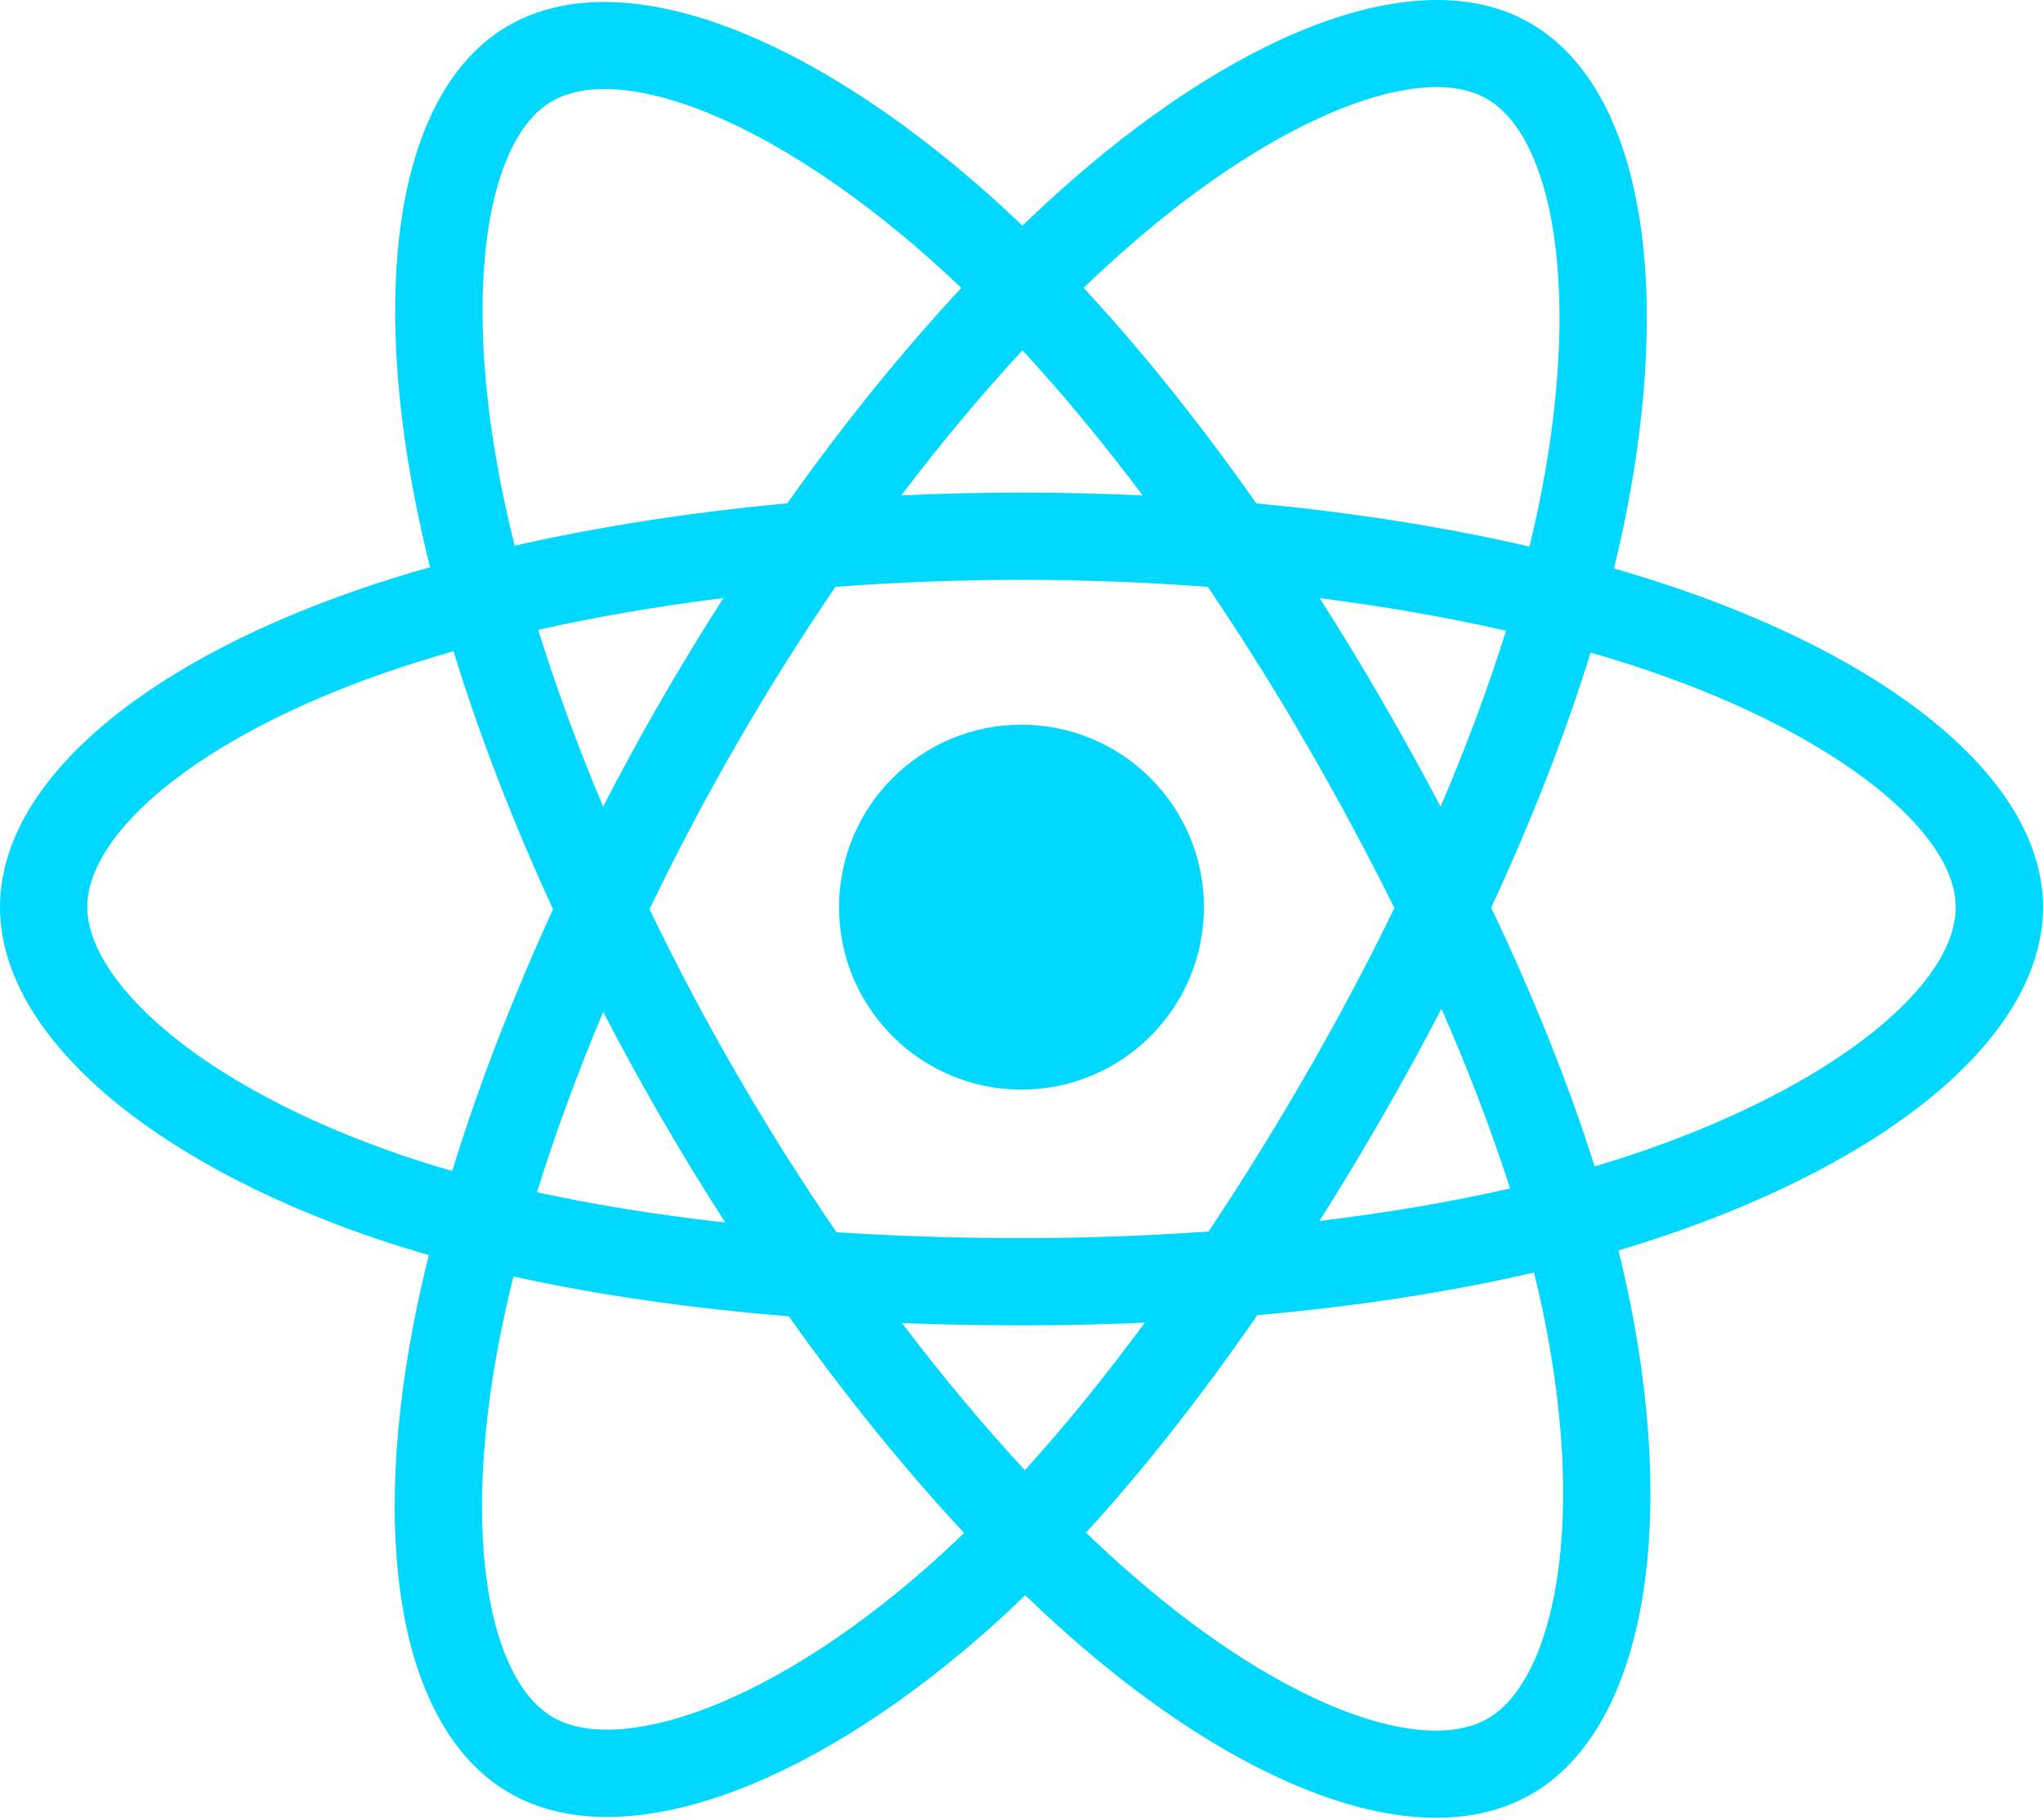
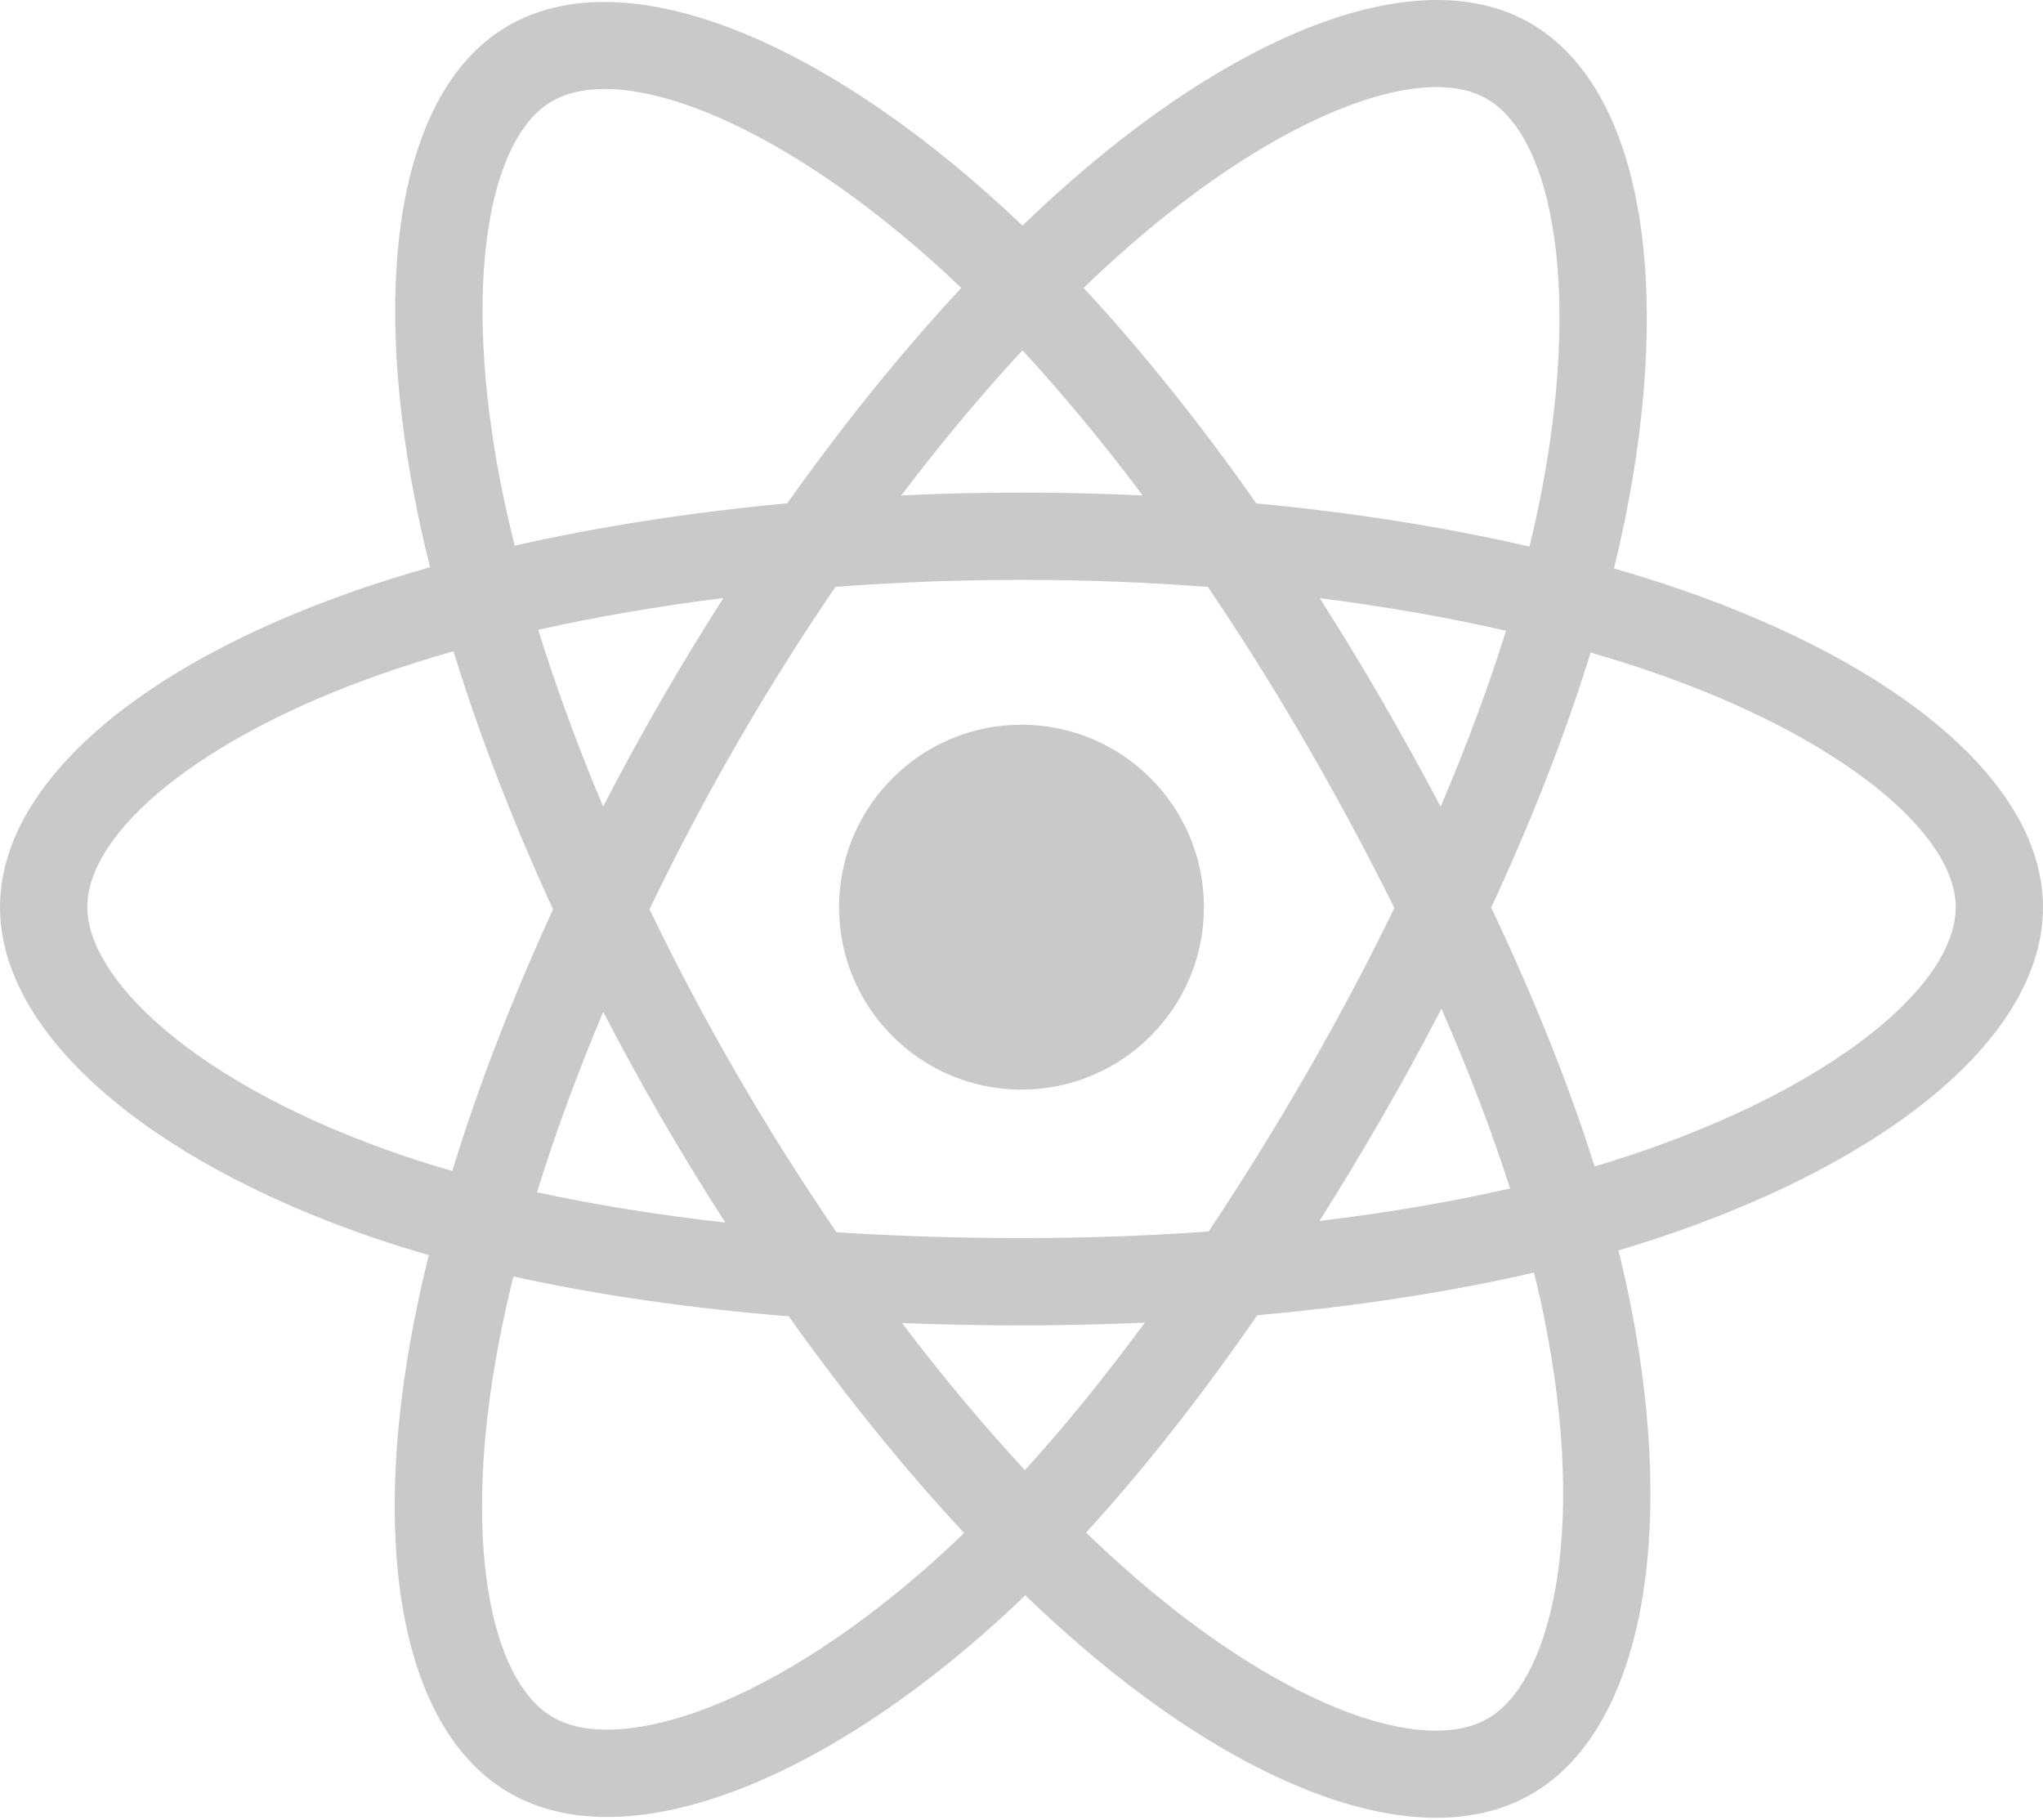
<svg xmlns="http://www.w3.org/2000/svg" aria-hidden="true" role="img" class="iconify iconify--logos" width="35.93" height="32" preserveAspectRatio="xMidYMid meet" viewBox="0 0 256 228">
-   <path fill="#00D8FF" d="M210.483 73.824a171.49 171.49 0 0 0-8.24-2.597c.465-1.9.893-3.777 1.273-5.621c6.238-30.281 2.16-54.676-11.769-62.708c-13.355-7.7-35.196.329-57.254 19.526a171.23 171.23 0 0 0-6.375 5.848a155.866 155.866 0 0 0-4.241-3.917C100.759 3.829 77.587-4.822 63.673 3.233C50.33 10.957 46.379 33.89 51.995 62.588a170.974 170.974 0 0 0 1.892 8.48c-3.28.932-6.445 1.924-9.474 2.98C17.309 83.498 0 98.307 0 113.668c0 15.865 18.582 31.778 46.812 41.427a145.52 145.52 0 0 0 6.921 2.165a167.467 167.467 0 0 0-2.01 9.138c-5.354 28.2-1.173 50.591 12.134 58.266c13.744 7.926 36.812-.22 59.273-19.855a145.567 145.567 0 0 0 5.342-4.923a168.064 168.064 0 0 0 6.92 6.314c21.758 18.722 43.246 26.282 56.54 18.586c13.731-7.949 18.194-32.003 12.4-61.268a145.016 145.016 0 0 0-1.535-6.842c1.62-.48 3.21-.974 4.76-1.488c29.348-9.723 48.443-25.443 48.443-41.52c0-15.417-17.868-30.326-45.517-39.844Zm-6.365 70.984c-1.4.463-2.836.91-4.3 1.345c-3.24-10.257-7.612-21.163-12.963-32.432c5.106-11 9.31-21.767 12.459-31.957c2.619.758 5.16 1.557 7.61 2.4c23.69 8.156 38.14 20.213 38.14 29.504c0 9.896-15.606 22.743-40.946 31.14Zm-10.514 20.834c2.562 12.94 2.927 24.64 1.23 33.787c-1.524 8.219-4.59 13.698-8.382 15.893c-8.067 4.67-25.32-1.4-43.927-17.412a156.726 156.726 0 0 1-6.437-5.87c7.214-7.889 14.423-17.06 21.459-27.246c12.376-1.098 24.068-2.894 34.671-5.345a134.17 134.17 0 0 1 1.386 6.193ZM87.276 214.515c-7.882 2.783-14.16 2.863-17.955.675c-8.075-4.657-11.432-22.636-6.853-46.752a156.923 156.923 0 0 1 1.869-8.499c10.486 2.32 22.093 3.988 34.498 4.994c7.084 9.967 14.501 19.128 21.976 27.15a134.668 134.668 0 0 1-4.877 4.492c-9.933 8.682-19.886 14.842-28.658 17.94ZM50.35 144.747c-12.483-4.267-22.792-9.812-29.858-15.863c-6.35-5.437-9.555-10.836-9.555-15.216c0-9.322 13.897-21.212 37.076-29.293c2.813-.98 5.757-1.905 8.812-2.773c3.204 10.42 7.406 21.315 12.477 32.332c-5.137 11.18-9.399 22.249-12.634 32.792a134.718 134.718 0 0 1-6.318-1.979Zm12.378-84.26c-4.811-24.587-1.616-43.134 6.425-47.789c8.564-4.958 27.502 2.111 47.463 19.835a144.318 144.318 0 0 1 3.841 3.545c-7.438 7.987-14.787 17.08-21.808 26.988c-12.04 1.116-23.565 2.908-34.161 5.309a160.342 160.342 0 0 1-1.76-7.887Zm110.427 27.268a347.8 347.8 0 0 0-7.785-12.803c8.168 1.033 15.994 2.404 23.343 4.08c-2.206 7.072-4.956 14.465-8.193 22.045a381.151 381.151 0 0 0-7.365-13.322Zm-45.032-43.861c5.044 5.465 10.096 11.566 15.065 18.186a322.04 322.04 0 0 0-30.257-.006c4.974-6.559 10.069-12.652 15.192-18.18ZM82.802 87.83a323.167 323.167 0 0 0-7.227 13.238c-3.184-7.553-5.909-14.98-8.134-22.152c7.304-1.634 15.093-2.97 23.209-3.984a321.524 321.524 0 0 0-7.848 12.897Zm8.081 65.352c-8.385-.936-16.291-2.203-23.593-3.793c2.26-7.3 5.045-14.885 8.298-22.6a321.187 321.187 0 0 0 7.257 13.246c2.594 4.48 5.28 8.868 8.038 13.147Zm37.542 31.03c-5.184-5.592-10.354-11.779-15.403-18.433c4.902.192 9.899.29 14.978.29c5.218 0 10.376-.117 15.453-.343c-4.985 6.774-10.018 12.97-15.028 18.486Zm52.198-57.817c3.422 7.8 6.306 15.345 8.596 22.52c-7.422 1.694-15.436 3.058-23.88 4.071a382.417 382.417 0 0 0 7.859-13.026a347.403 347.403 0 0 0 7.425-13.565Zm-16.898 8.101a358.557 358.557 0 0 1-12.281 19.815a329.4 329.4 0 0 1-23.444.823c-7.967 0-15.716-.248-23.178-.732a310.202 310.202 0 0 1-12.513-19.846h.001a307.41 307.41 0 0 1-10.923-20.627a310.278 310.278 0 0 1 10.89-20.637l-.001.001a307.318 307.318 0 0 1 12.413-19.761c7.613-.576 15.42-.876 23.31-.876H128c7.926 0 15.743.303 23.354.883a329.357 329.357 0 0 1 12.335 19.695a358.489 358.489 0 0 1 11.036 20.54a329.472 329.472 0 0 1-11 20.722Zm22.56-122.124c8.572 4.944 11.906 24.881 6.52 51.026c-.344 1.668-.73 3.367-1.15 5.09c-10.622-2.452-22.155-4.275-34.23-5.408c-7.034-10.017-14.323-19.124-21.64-27.008a160.789 160.789 0 0 1 5.888-5.4c18.9-16.447 36.564-22.941 44.612-18.3ZM128 90.808c12.625 0 22.86 10.235 22.86 22.86s-10.235 22.86-22.86 22.86s-22.86-10.235-22.86-22.86s10.235-22.86 22.86-22.86Z" />
+   <path fill="#c9c9c9" d="M210.483 73.824a171.49 171.49 0 0 0-8.24-2.597c.465-1.9.893-3.777 1.273-5.621c6.238-30.281 2.16-54.676-11.769-62.708c-13.355-7.7-35.196.329-57.254 19.526a171.23 171.23 0 0 0-6.375 5.848a155.866 155.866 0 0 0-4.241-3.917C100.759 3.829 77.587-4.822 63.673 3.233C50.33 10.957 46.379 33.89 51.995 62.588a170.974 170.974 0 0 0 1.892 8.48c-3.28.932-6.445 1.924-9.474 2.98C17.309 83.498 0 98.307 0 113.668c0 15.865 18.582 31.778 46.812 41.427a145.52 145.52 0 0 0 6.921 2.165a167.467 167.467 0 0 0-2.01 9.138c-5.354 28.2-1.173 50.591 12.134 58.266c13.744 7.926 36.812-.22 59.273-19.855a145.567 145.567 0 0 0 5.342-4.923a168.064 168.064 0 0 0 6.92 6.314c21.758 18.722 43.246 26.282 56.54 18.586c13.731-7.949 18.194-32.003 12.4-61.268a145.016 145.016 0 0 0-1.535-6.842c1.62-.48 3.21-.974 4.76-1.488c29.348-9.723 48.443-25.443 48.443-41.52c0-15.417-17.868-30.326-45.517-39.844Zm-6.365 70.984c-1.4.463-2.836.91-4.3 1.345c-3.24-10.257-7.612-21.163-12.963-32.432c5.106-11 9.31-21.767 12.459-31.957c2.619.758 5.16 1.557 7.61 2.4c23.69 8.156 38.14 20.213 38.14 29.504c0 9.896-15.606 22.743-40.946 31.14Zm-10.514 20.834c2.562 12.94 2.927 24.64 1.23 33.787c-1.524 8.219-4.59 13.698-8.382 15.893c-8.067 4.67-25.32-1.4-43.927-17.412a156.726 156.726 0 0 1-6.437-5.87c7.214-7.889 14.423-17.06 21.459-27.246c12.376-1.098 24.068-2.894 34.671-5.345a134.17 134.17 0 0 1 1.386 6.193ZM87.276 214.515c-7.882 2.783-14.16 2.863-17.955.675c-8.075-4.657-11.432-22.636-6.853-46.752a156.923 156.923 0 0 1 1.869-8.499c10.486 2.32 22.093 3.988 34.498 4.994c7.084 9.967 14.501 19.128 21.976 27.15a134.668 134.668 0 0 1-4.877 4.492c-9.933 8.682-19.886 14.842-28.658 17.94ZM50.35 144.747c-12.483-4.267-22.792-9.812-29.858-15.863c-6.35-5.437-9.555-10.836-9.555-15.216c0-9.322 13.897-21.212 37.076-29.293c2.813-.98 5.757-1.905 8.812-2.773c3.204 10.42 7.406 21.315 12.477 32.332c-5.137 11.18-9.399 22.249-12.634 32.792a134.718 134.718 0 0 1-6.318-1.979Zm12.378-84.26c-4.811-24.587-1.616-43.134 6.425-47.789c8.564-4.958 27.502 2.111 47.463 19.835a144.318 144.318 0 0 1 3.841 3.545c-7.438 7.987-14.787 17.08-21.808 26.988c-12.04 1.116-23.565 2.908-34.161 5.309a160.342 160.342 0 0 1-1.76-7.887Zm110.427 27.268a347.8 347.8 0 0 0-7.785-12.803c8.168 1.033 15.994 2.404 23.343 4.08c-2.206 7.072-4.956 14.465-8.193 22.045a381.151 381.151 0 0 0-7.365-13.322Zm-45.032-43.861c5.044 5.465 10.096 11.566 15.065 18.186a322.04 322.04 0 0 0-30.257-.006c4.974-6.559 10.069-12.652 15.192-18.18ZM82.802 87.83a323.167 323.167 0 0 0-7.227 13.238c-3.184-7.553-5.909-14.98-8.134-22.152c7.304-1.634 15.093-2.97 23.209-3.984a321.524 321.524 0 0 0-7.848 12.897Zm8.081 65.352c-8.385-.936-16.291-2.203-23.593-3.793c2.26-7.3 5.045-14.885 8.298-22.6a321.187 321.187 0 0 0 7.257 13.246c2.594 4.48 5.28 8.868 8.038 13.147Zm37.542 31.03c-5.184-5.592-10.354-11.779-15.403-18.433c4.902.192 9.899.29 14.978.29c5.218 0 10.376-.117 15.453-.343c-4.985 6.774-10.018 12.97-15.028 18.486Zm52.198-57.817c3.422 7.8 6.306 15.345 8.596 22.52c-7.422 1.694-15.436 3.058-23.88 4.071a382.417 382.417 0 0 0 7.859-13.026a347.403 347.403 0 0 0 7.425-13.565Zm-16.898 8.101a358.557 358.557 0 0 1-12.281 19.815a329.4 329.4 0 0 1-23.444.823c-7.967 0-15.716-.248-23.178-.732a310.202 310.202 0 0 1-12.513-19.846h.001a307.41 307.41 0 0 1-10.923-20.627a310.278 310.278 0 0 1 10.89-20.637l-.001.001a307.318 307.318 0 0 1 12.413-19.761c7.613-.576 15.42-.876 23.31-.876H128c7.926 0 15.743.303 23.354.883a329.357 329.357 0 0 1 12.335 19.695a358.489 358.489 0 0 1 11.036 20.54a329.472 329.472 0 0 1-11 20.722Zm22.56-122.124c8.572 4.944 11.906 24.881 6.52 51.026c-.344 1.668-.73 3.367-1.15 5.09c-10.622-2.452-22.155-4.275-34.23-5.408c-7.034-10.017-14.323-19.124-21.64-27.008a160.789 160.789 0 0 1 5.888-5.4c18.9-16.447 36.564-22.941 44.612-18.3ZM128 90.808c12.625 0 22.86 10.235 22.86 22.86s-10.235 22.86-22.86 22.86s-22.86-10.235-22.86-22.86s10.235-22.86 22.86-22.86Z" />
</svg>
